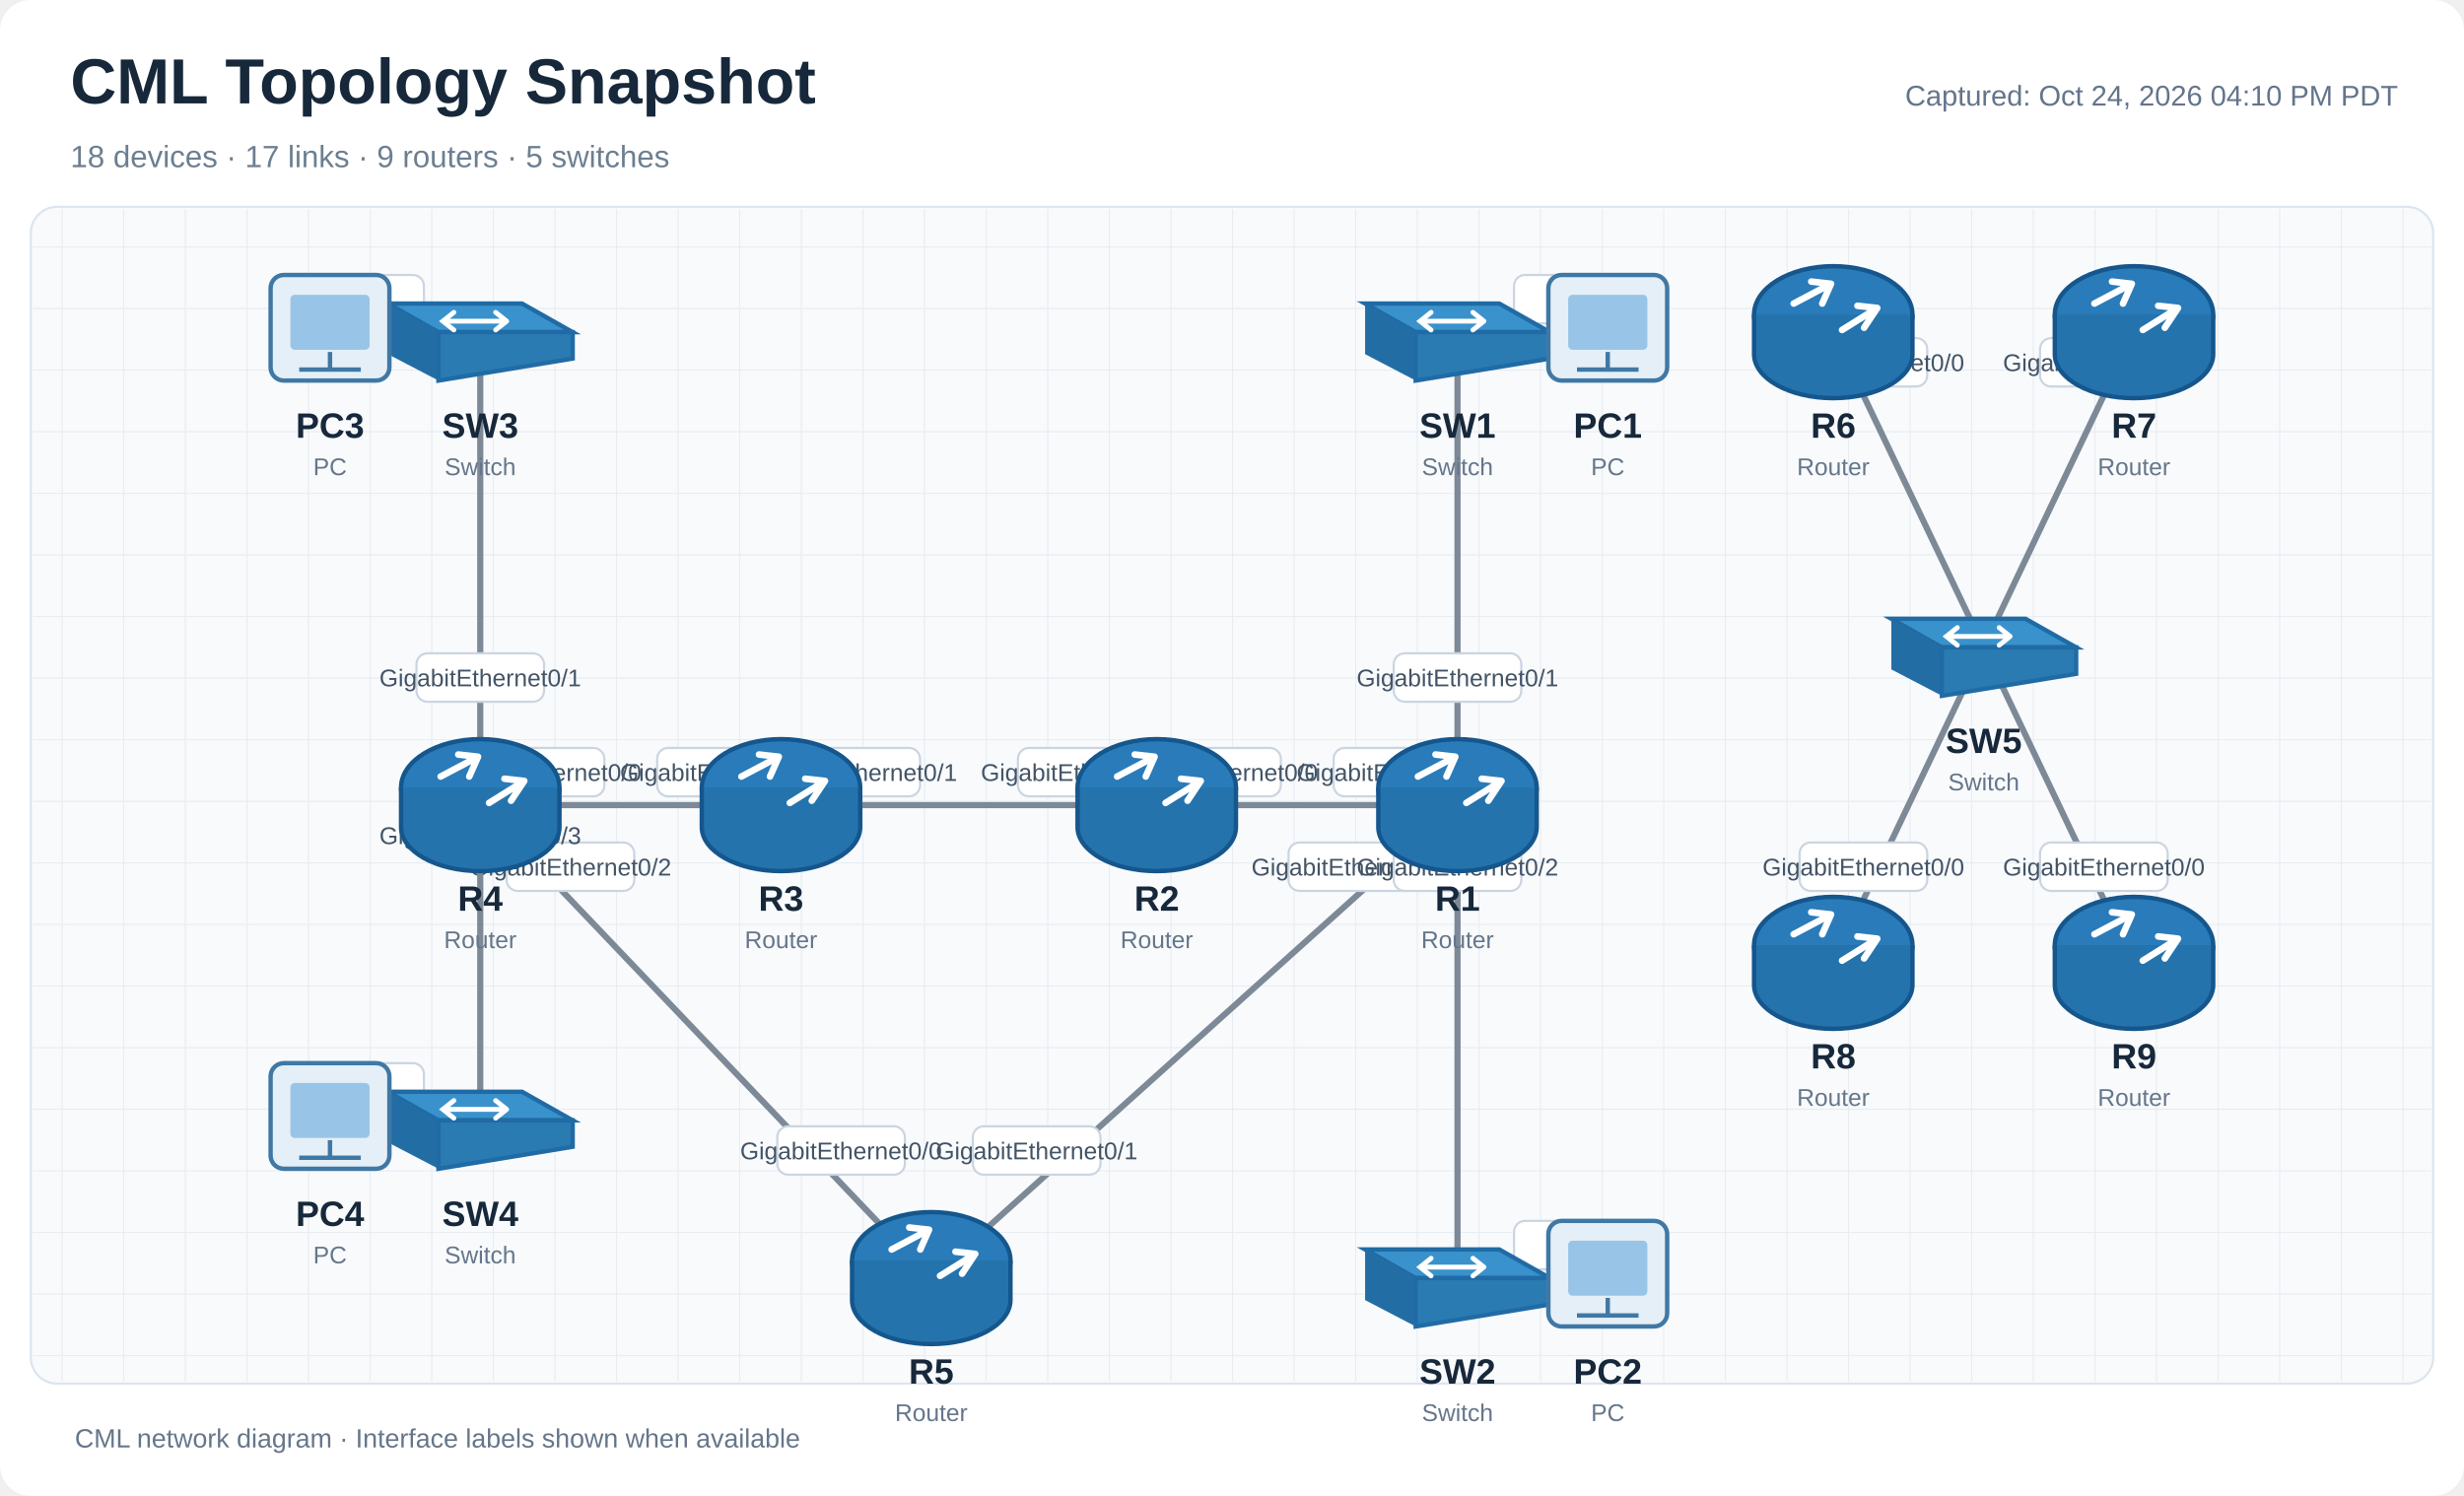
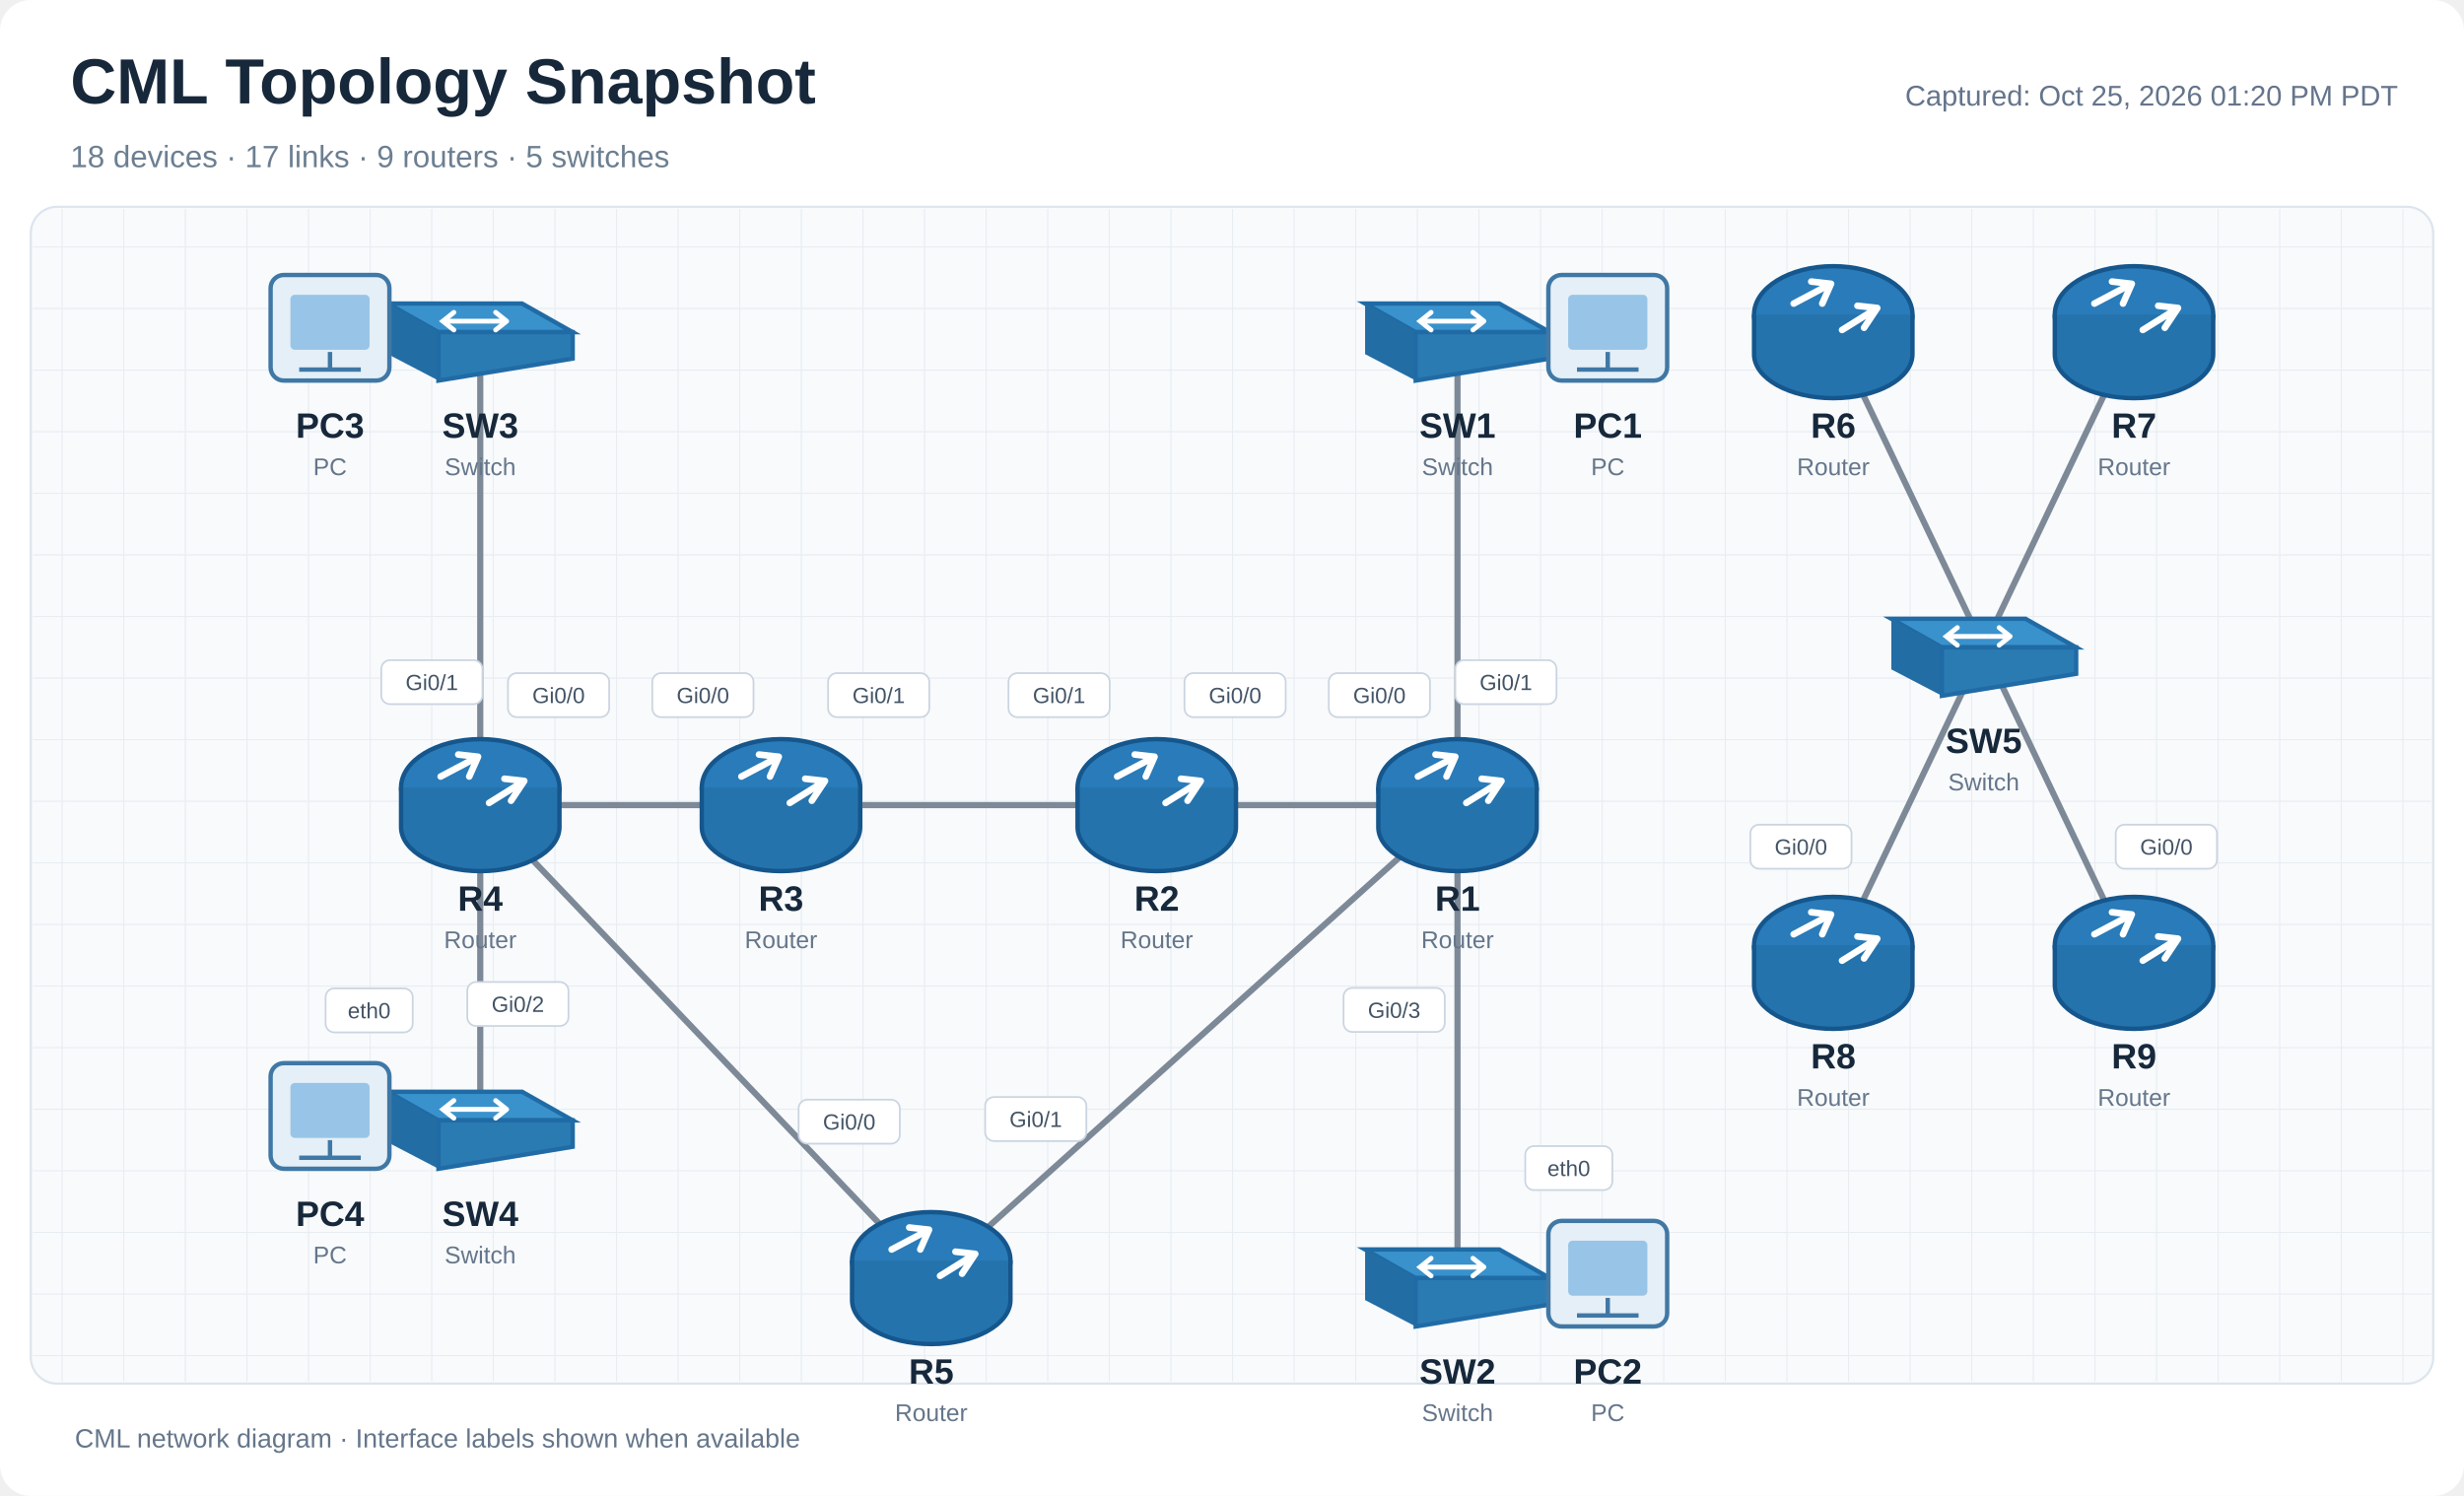
<svg xmlns="http://www.w3.org/2000/svg" width="1120" height="680" viewBox="0 0 1120 680" data-nodes="18" data-links="17" data-routers="9" data-switches="5">
  <defs>
    <pattern id="grid" width="28" height="28" patternUnits="userSpaceOnUse">
      <path d="M28 0H0V28" fill="none" stroke="#e8edf2" stroke-width="1" />
    </pattern>
  </defs>
  <rect width="1120" height="680" rx="14" fill="#fff" />
  <rect x="14" y="94" width="1092" height="535" rx="12" fill="#f8fafc" stroke="#dce5ed" />
  <rect x="15" y="95" width="1090" height="533" rx="12" fill="url(#grid)" />
  <text x="32" y="47" font-family="Arial,Segoe UI,sans-serif" font-size="29" font-weight="700" fill="#17283b">CML Topology Snapshot</text>
  <text x="32" y="76" font-family="Arial,Segoe UI,sans-serif" font-size="14" fill="#6c7f91">18 devices  ·  17 links  ·  9 routers  ·  5 switches</text>
-   <text x="1090" y="48" text-anchor="end" font-family="Arial,Segoe UI,sans-serif" font-size="13" fill="#64748b">Captured: Oct 24, 2026 04:10 PM PDT</text>
+   <text x="1090" y="48" text-anchor="end" font-family="Arial,Segoe UI,sans-serif" font-size="13" fill="#64748b">Captured: Oct 25, 2026 01:20 PM PDT</text>
  <line x1="662.5" y1="366.0" x2="525.8" y2="366.0" stroke="#7d8997" stroke-width="2.8" />
-   <rect x="606.2" y="340.0" width="58" height="22" rx="5" fill="#fff" stroke="#cbd5e1" />
-   <text x="635.2" y="355.0" text-anchor="middle" font-family="Arial,Segoe UI,sans-serif" font-size="11" fill="#435466">GigabitEthernet0/0</text>
-   <rect x="524.2" y="340.0" width="58" height="22" rx="5" fill="#fff" stroke="#cbd5e1" />
-   <text x="553.2" y="355.0" text-anchor="middle" font-family="Arial,Segoe UI,sans-serif" font-size="11" fill="#435466">GigabitEthernet0/0</text>
  <line x1="525.8" y1="366.0" x2="355.0" y2="366.0" stroke="#7d8997" stroke-width="2.8" />
-   <rect x="462.7" y="340.0" width="58" height="22" rx="5" fill="#fff" stroke="#cbd5e1" />
-   <text x="491.7" y="355.0" text-anchor="middle" font-family="Arial,Segoe UI,sans-serif" font-size="11" fill="#435466">GigabitEthernet0/1</text>
-   <rect x="360.2" y="340.0" width="58" height="22" rx="5" fill="#fff" stroke="#cbd5e1" />
-   <text x="389.2" y="355.0" text-anchor="middle" font-family="Arial,Segoe UI,sans-serif" font-size="11" fill="#435466">GigabitEthernet0/1</text>
  <line x1="355.0" y1="366.0" x2="218.3" y2="366.0" stroke="#7d8997" stroke-width="2.8" />
-   <rect x="298.7" y="340.0" width="58" height="22" rx="5" fill="#fff" stroke="#cbd5e1" />
-   <text x="327.7" y="355.0" text-anchor="middle" font-family="Arial,Segoe UI,sans-serif" font-size="11" fill="#435466">GigabitEthernet0/0</text>
-   <rect x="216.7" y="340.0" width="58" height="22" rx="5" fill="#fff" stroke="#cbd5e1" />
-   <text x="245.7" y="355.0" text-anchor="middle" font-family="Arial,Segoe UI,sans-serif" font-size="11" fill="#435466">GigabitEthernet0/0</text>
  <line x1="662.5" y1="366.0" x2="423.3" y2="581.0" stroke="#7d8997" stroke-width="2.8" />
-   <rect x="585.7" y="383.0" width="58" height="22" rx="5" fill="#fff" stroke="#cbd5e1" />
-   <text x="614.7" y="398.0" text-anchor="middle" font-family="Arial,Segoe UI,sans-serif" font-size="11" fill="#435466">GigabitEthernet0/3</text>
-   <rect x="442.2" y="512.0" width="58" height="22" rx="5" fill="#fff" stroke="#cbd5e1" />
-   <text x="471.2" y="527.0" text-anchor="middle" font-family="Arial,Segoe UI,sans-serif" font-size="11" fill="#435466">GigabitEthernet0/1</text>
  <line x1="218.3" y1="366.0" x2="423.3" y2="581.0" stroke="#7d8997" stroke-width="2.8" />
-   <rect x="230.3" y="383.0" width="58" height="22" rx="5" fill="#fff" stroke="#cbd5e1" />
-   <text x="259.3" y="398.0" text-anchor="middle" font-family="Arial,Segoe UI,sans-serif" font-size="11" fill="#435466">GigabitEthernet0/2</text>
-   <rect x="353.3" y="512.0" width="58" height="22" rx="5" fill="#fff" stroke="#cbd5e1" />
-   <text x="382.3" y="527.0" text-anchor="middle" font-family="Arial,Segoe UI,sans-serif" font-size="11" fill="#435466">GigabitEthernet0/0</text>
  <line x1="662.5" y1="366.0" x2="662.5" y2="151.0" stroke="#7d8997" stroke-width="2.8" />
-   <rect x="633.5" y="297.0" width="58" height="22" rx="5" fill="#fff" stroke="#cbd5e1" />
-   <text x="662.5" y="312.0" text-anchor="middle" font-family="Arial,Segoe UI,sans-serif" font-size="11" fill="#435466">GigabitEthernet0/1</text>
  <line x1="662.5" y1="366.0" x2="662.5" y2="581.0" stroke="#7d8997" stroke-width="2.8" />
-   <rect x="633.5" y="383.0" width="58" height="22" rx="5" fill="#fff" stroke="#cbd5e1" />
-   <text x="662.5" y="398.0" text-anchor="middle" font-family="Arial,Segoe UI,sans-serif" font-size="11" fill="#435466">GigabitEthernet0/2</text>
  <line x1="218.3" y1="366.0" x2="218.3" y2="151.0" stroke="#7d8997" stroke-width="2.8" />
-   <rect x="189.3" y="297.0" width="58" height="22" rx="5" fill="#fff" stroke="#cbd5e1" />
-   <text x="218.3" y="312.0" text-anchor="middle" font-family="Arial,Segoe UI,sans-serif" font-size="11" fill="#435466">GigabitEthernet0/1</text>
  <line x1="662.5" y1="151.0" x2="730.8" y2="151.0" stroke="#7d8997" stroke-width="2.8" />
-   <rect x="688.2" y="125.0" width="58" height="22" rx="5" fill="#fff" stroke="#cbd5e1" />
-   <text x="717.2" y="140.0" text-anchor="middle" font-family="Arial,Segoe UI,sans-serif" font-size="11" fill="#435466">eth0</text>
  <line x1="662.5" y1="581.0" x2="730.8" y2="581.0" stroke="#7d8997" stroke-width="2.8" />
-   <rect x="688.2" y="555.0" width="58" height="22" rx="5" fill="#fff" stroke="#cbd5e1" />
-   <text x="717.2" y="570.0" text-anchor="middle" font-family="Arial,Segoe UI,sans-serif" font-size="11" fill="#435466">eth0</text>
  <line x1="218.3" y1="151.0" x2="150.0" y2="151.0" stroke="#7d8997" stroke-width="2.8" />
-   <rect x="134.7" y="125.0" width="58" height="22" rx="5" fill="#fff" stroke="#cbd5e1" />
-   <text x="163.7" y="140.0" text-anchor="middle" font-family="Arial,Segoe UI,sans-serif" font-size="11" fill="#435466">eth0</text>
  <line x1="218.3" y1="366.0" x2="218.3" y2="509.3" stroke="#7d8997" stroke-width="2.8" />
-   <rect x="189.3" y="368.7" width="58" height="22" rx="5" fill="#fff" stroke="#cbd5e1" />
-   <text x="218.3" y="383.7" text-anchor="middle" font-family="Arial,Segoe UI,sans-serif" font-size="11" fill="#435466">GigabitEthernet0/3</text>
  <line x1="218.3" y1="509.3" x2="150.0" y2="509.3" stroke="#7d8997" stroke-width="2.8" />
-   <rect x="134.7" y="483.3" width="58" height="22" rx="5" fill="#fff" stroke="#cbd5e1" />
-   <text x="163.7" y="498.3" text-anchor="middle" font-family="Arial,Segoe UI,sans-serif" font-size="11" fill="#435466">eth0</text>
  <line x1="833.3" y1="151.0" x2="901.7" y2="294.3" stroke="#7d8997" stroke-width="2.8" />
-   <rect x="818.0" y="153.7" width="58" height="22" rx="5" fill="#fff" stroke="#cbd5e1" />
-   <text x="847.0" y="168.7" text-anchor="middle" font-family="Arial,Segoe UI,sans-serif" font-size="11" fill="#435466">GigabitEthernet0/0</text>
  <line x1="970.0" y1="151.0" x2="901.7" y2="294.3" stroke="#7d8997" stroke-width="2.8" />
-   <rect x="927.3" y="153.7" width="58" height="22" rx="5" fill="#fff" stroke="#cbd5e1" />
-   <text x="956.3" y="168.7" text-anchor="middle" font-family="Arial,Segoe UI,sans-serif" font-size="11" fill="#435466">GigabitEthernet0/0</text>
  <line x1="833.3" y1="437.7" x2="901.7" y2="294.3" stroke="#7d8997" stroke-width="2.8" />
-   <rect x="818.0" y="383.0" width="58" height="22" rx="5" fill="#fff" stroke="#cbd5e1" />
-   <text x="847.0" y="398.0" text-anchor="middle" font-family="Arial,Segoe UI,sans-serif" font-size="11" fill="#435466">GigabitEthernet0/0</text>
  <line x1="970.0" y1="437.7" x2="901.7" y2="294.3" stroke="#7d8997" stroke-width="2.8" />
-   <rect x="927.3" y="383.0" width="58" height="22" rx="5" fill="#fff" stroke="#cbd5e1" />
-   <text x="956.3" y="398.0" text-anchor="middle" font-family="Arial,Segoe UI,sans-serif" font-size="11" fill="#435466">GigabitEthernet0/0</text>
  <g transform="translate(662.5,366.0)">
    <ellipse cx="0" cy="-8" rx="36" ry="22" fill="#297bb9" stroke="#15568c" stroke-width="2" />
    <rect x="-36" y="-8" width="72" height="18" fill="#2473ad" />
    <path d="M-36 -8 V10 A36 20 0 0 0 36 10 V-8" fill="#2473ad" stroke="#15568c" stroke-width="2" />
    <path d="M-18 -13 L-1 -22 M-1 -22 l-4 9 M-1 -22 l-9 -1 M4 -1 L20 -11 M20 -11 l-6 9 M20 -11 l-9 -1" stroke="#fff" stroke-width="3" stroke-linecap="round" fill="none" />
    <text x="0" y="48" text-anchor="middle" font-family="Arial,Segoe UI,sans-serif" font-size="16" font-weight="700" fill="#17283b">R1</text>
    <text x="0" y="65" text-anchor="middle" font-family="Arial,Segoe UI,sans-serif" font-size="11" fill="#65768a">Router</text>
  </g>
  <g transform="translate(525.8,366.0)">
    <ellipse cx="0" cy="-8" rx="36" ry="22" fill="#297bb9" stroke="#15568c" stroke-width="2" />
    <rect x="-36" y="-8" width="72" height="18" fill="#2473ad" />
    <path d="M-36 -8 V10 A36 20 0 0 0 36 10 V-8" fill="#2473ad" stroke="#15568c" stroke-width="2" />
    <path d="M-18 -13 L-1 -22 M-1 -22 l-4 9 M-1 -22 l-9 -1 M4 -1 L20 -11 M20 -11 l-6 9 M20 -11 l-9 -1" stroke="#fff" stroke-width="3" stroke-linecap="round" fill="none" />
    <text x="0" y="48" text-anchor="middle" font-family="Arial,Segoe UI,sans-serif" font-size="16" font-weight="700" fill="#17283b">R2</text>
    <text x="0" y="65" text-anchor="middle" font-family="Arial,Segoe UI,sans-serif" font-size="11" fill="#65768a">Router</text>
  </g>
  <g transform="translate(355.0,366.0)">
    <ellipse cx="0" cy="-8" rx="36" ry="22" fill="#297bb9" stroke="#15568c" stroke-width="2" />
    <rect x="-36" y="-8" width="72" height="18" fill="#2473ad" />
    <path d="M-36 -8 V10 A36 20 0 0 0 36 10 V-8" fill="#2473ad" stroke="#15568c" stroke-width="2" />
    <path d="M-18 -13 L-1 -22 M-1 -22 l-4 9 M-1 -22 l-9 -1 M4 -1 L20 -11 M20 -11 l-6 9 M20 -11 l-9 -1" stroke="#fff" stroke-width="3" stroke-linecap="round" fill="none" />
    <text x="0" y="48" text-anchor="middle" font-family="Arial,Segoe UI,sans-serif" font-size="16" font-weight="700" fill="#17283b">R3</text>
    <text x="0" y="65" text-anchor="middle" font-family="Arial,Segoe UI,sans-serif" font-size="11" fill="#65768a">Router</text>
  </g>
  <g transform="translate(218.3,366.0)">
    <ellipse cx="0" cy="-8" rx="36" ry="22" fill="#297bb9" stroke="#15568c" stroke-width="2" />
    <rect x="-36" y="-8" width="72" height="18" fill="#2473ad" />
    <path d="M-36 -8 V10 A36 20 0 0 0 36 10 V-8" fill="#2473ad" stroke="#15568c" stroke-width="2" />
    <path d="M-18 -13 L-1 -22 M-1 -22 l-4 9 M-1 -22 l-9 -1 M4 -1 L20 -11 M20 -11 l-6 9 M20 -11 l-9 -1" stroke="#fff" stroke-width="3" stroke-linecap="round" fill="none" />
    <text x="0" y="48" text-anchor="middle" font-family="Arial,Segoe UI,sans-serif" font-size="16" font-weight="700" fill="#17283b">R4</text>
    <text x="0" y="65" text-anchor="middle" font-family="Arial,Segoe UI,sans-serif" font-size="11" fill="#65768a">Router</text>
  </g>
  <g transform="translate(423.3,581.0)">
    <ellipse cx="0" cy="-8" rx="36" ry="22" fill="#297bb9" stroke="#15568c" stroke-width="2" />
    <rect x="-36" y="-8" width="72" height="18" fill="#2473ad" />
    <path d="M-36 -8 V10 A36 20 0 0 0 36 10 V-8" fill="#2473ad" stroke="#15568c" stroke-width="2" />
    <path d="M-18 -13 L-1 -22 M-1 -22 l-4 9 M-1 -22 l-9 -1 M4 -1 L20 -11 M20 -11 l-6 9 M20 -11 l-9 -1" stroke="#fff" stroke-width="3" stroke-linecap="round" fill="none" />
    <text x="0" y="48" text-anchor="middle" font-family="Arial,Segoe UI,sans-serif" font-size="16" font-weight="700" fill="#17283b">R5</text>
    <text x="0" y="65" text-anchor="middle" font-family="Arial,Segoe UI,sans-serif" font-size="11" fill="#65768a">Router</text>
  </g>
  <g transform="translate(662.5,151.0)">
    <path d="M-42 -13 L19 -13 L42 0 L-19 0Z" fill="#3a92cc" stroke="#206ba5" stroke-width="2" />
    <path d="M-42 -13 V10 L-19 22 V0Z" fill="#236da5" />
    <path d="M-19 0 L42 0 V12 L-19 22Z" fill="#2b7bb3" stroke="#206ba5" stroke-width="2" />
    <path d="M-17 -5 H12 M-12 -9 l-5 4 5 4 M12 -5 l-5 -4 M12 -5 l-5 4" fill="none" stroke="#fff" stroke-width="2.2" stroke-linecap="round" />
    <text x="0" y="48" text-anchor="middle" font-family="Arial,Segoe UI,sans-serif" font-size="16" font-weight="700" fill="#17283b">SW1</text>
    <text x="0" y="65" text-anchor="middle" font-family="Arial,Segoe UI,sans-serif" font-size="11" fill="#65768a">Switch</text>
  </g>
  <g transform="translate(662.5,581.0)">
    <path d="M-42 -13 L19 -13 L42 0 L-19 0Z" fill="#3a92cc" stroke="#206ba5" stroke-width="2" />
    <path d="M-42 -13 V10 L-19 22 V0Z" fill="#236da5" />
    <path d="M-19 0 L42 0 V12 L-19 22Z" fill="#2b7bb3" stroke="#206ba5" stroke-width="2" />
    <path d="M-17 -5 H12 M-12 -9 l-5 4 5 4 M12 -5 l-5 -4 M12 -5 l-5 4" fill="none" stroke="#fff" stroke-width="2.2" stroke-linecap="round" />
    <text x="0" y="48" text-anchor="middle" font-family="Arial,Segoe UI,sans-serif" font-size="16" font-weight="700" fill="#17283b">SW2</text>
    <text x="0" y="65" text-anchor="middle" font-family="Arial,Segoe UI,sans-serif" font-size="11" fill="#65768a">Switch</text>
  </g>
  <g transform="translate(218.3,151.0)">
    <path d="M-42 -13 L19 -13 L42 0 L-19 0Z" fill="#3a92cc" stroke="#206ba5" stroke-width="2" />
    <path d="M-42 -13 V10 L-19 22 V0Z" fill="#236da5" />
    <path d="M-19 0 L42 0 V12 L-19 22Z" fill="#2b7bb3" stroke="#206ba5" stroke-width="2" />
    <path d="M-17 -5 H12 M-12 -9 l-5 4 5 4 M12 -5 l-5 -4 M12 -5 l-5 4" fill="none" stroke="#fff" stroke-width="2.2" stroke-linecap="round" />
    <text x="0" y="48" text-anchor="middle" font-family="Arial,Segoe UI,sans-serif" font-size="16" font-weight="700" fill="#17283b">SW3</text>
    <text x="0" y="65" text-anchor="middle" font-family="Arial,Segoe UI,sans-serif" font-size="11" fill="#65768a">Switch</text>
  </g>
  <g transform="translate(730.8,151.0)">
    <rect x="-27" y="-26" width="54" height="48" rx="6" fill="#e5eff7" stroke="#4078a5" stroke-width="2" />
    <rect x="-18" y="-17" width="36" height="25" rx="2" fill="#98c5e7" />
    <path d="M0 9 V17 M-14 17 H14" stroke="#4078a5" stroke-width="2" />
    <text x="0" y="48" text-anchor="middle" font-family="Arial,Segoe UI,sans-serif" font-size="16" font-weight="700" fill="#17283b">PC1</text>
    <text x="0" y="65" text-anchor="middle" font-family="Arial,Segoe UI,sans-serif" font-size="11" fill="#65768a">PC</text>
  </g>
  <g transform="translate(730.8,581.0)">
    <rect x="-27" y="-26" width="54" height="48" rx="6" fill="#e5eff7" stroke="#4078a5" stroke-width="2" />
    <rect x="-18" y="-17" width="36" height="25" rx="2" fill="#98c5e7" />
    <path d="M0 9 V17 M-14 17 H14" stroke="#4078a5" stroke-width="2" />
    <text x="0" y="48" text-anchor="middle" font-family="Arial,Segoe UI,sans-serif" font-size="16" font-weight="700" fill="#17283b">PC2</text>
    <text x="0" y="65" text-anchor="middle" font-family="Arial,Segoe UI,sans-serif" font-size="11" fill="#65768a">PC</text>
  </g>
  <g transform="translate(150.0,151.0)">
    <rect x="-27" y="-26" width="54" height="48" rx="6" fill="#e5eff7" stroke="#4078a5" stroke-width="2" />
    <rect x="-18" y="-17" width="36" height="25" rx="2" fill="#98c5e7" />
    <path d="M0 9 V17 M-14 17 H14" stroke="#4078a5" stroke-width="2" />
    <text x="0" y="48" text-anchor="middle" font-family="Arial,Segoe UI,sans-serif" font-size="16" font-weight="700" fill="#17283b">PC3</text>
    <text x="0" y="65" text-anchor="middle" font-family="Arial,Segoe UI,sans-serif" font-size="11" fill="#65768a">PC</text>
  </g>
  <g transform="translate(218.3,509.3)">
    <path d="M-42 -13 L19 -13 L42 0 L-19 0Z" fill="#3a92cc" stroke="#206ba5" stroke-width="2" />
    <path d="M-42 -13 V10 L-19 22 V0Z" fill="#236da5" />
    <path d="M-19 0 L42 0 V12 L-19 22Z" fill="#2b7bb3" stroke="#206ba5" stroke-width="2" />
    <path d="M-17 -5 H12 M-12 -9 l-5 4 5 4 M12 -5 l-5 -4 M12 -5 l-5 4" fill="none" stroke="#fff" stroke-width="2.2" stroke-linecap="round" />
    <text x="0" y="48" text-anchor="middle" font-family="Arial,Segoe UI,sans-serif" font-size="16" font-weight="700" fill="#17283b">SW4</text>
    <text x="0" y="65" text-anchor="middle" font-family="Arial,Segoe UI,sans-serif" font-size="11" fill="#65768a">Switch</text>
  </g>
  <g transform="translate(150.0,509.3)">
    <rect x="-27" y="-26" width="54" height="48" rx="6" fill="#e5eff7" stroke="#4078a5" stroke-width="2" />
    <rect x="-18" y="-17" width="36" height="25" rx="2" fill="#98c5e7" />
    <path d="M0 9 V17 M-14 17 H14" stroke="#4078a5" stroke-width="2" />
    <text x="0" y="48" text-anchor="middle" font-family="Arial,Segoe UI,sans-serif" font-size="16" font-weight="700" fill="#17283b">PC4</text>
    <text x="0" y="65" text-anchor="middle" font-family="Arial,Segoe UI,sans-serif" font-size="11" fill="#65768a">PC</text>
  </g>
  <g transform="translate(833.3,151.0)">
    <ellipse cx="0" cy="-8" rx="36" ry="22" fill="#297bb9" stroke="#15568c" stroke-width="2" />
    <rect x="-36" y="-8" width="72" height="18" fill="#2473ad" />
    <path d="M-36 -8 V10 A36 20 0 0 0 36 10 V-8" fill="#2473ad" stroke="#15568c" stroke-width="2" />
    <path d="M-18 -13 L-1 -22 M-1 -22 l-4 9 M-1 -22 l-9 -1 M4 -1 L20 -11 M20 -11 l-6 9 M20 -11 l-9 -1" stroke="#fff" stroke-width="3" stroke-linecap="round" fill="none" />
    <text x="0" y="48" text-anchor="middle" font-family="Arial,Segoe UI,sans-serif" font-size="16" font-weight="700" fill="#17283b">R6</text>
    <text x="0" y="65" text-anchor="middle" font-family="Arial,Segoe UI,sans-serif" font-size="11" fill="#65768a">Router</text>
  </g>
  <g transform="translate(970.0,151.0)">
    <ellipse cx="0" cy="-8" rx="36" ry="22" fill="#297bb9" stroke="#15568c" stroke-width="2" />
    <rect x="-36" y="-8" width="72" height="18" fill="#2473ad" />
    <path d="M-36 -8 V10 A36 20 0 0 0 36 10 V-8" fill="#2473ad" stroke="#15568c" stroke-width="2" />
    <path d="M-18 -13 L-1 -22 M-1 -22 l-4 9 M-1 -22 l-9 -1 M4 -1 L20 -11 M20 -11 l-6 9 M20 -11 l-9 -1" stroke="#fff" stroke-width="3" stroke-linecap="round" fill="none" />
    <text x="0" y="48" text-anchor="middle" font-family="Arial,Segoe UI,sans-serif" font-size="16" font-weight="700" fill="#17283b">R7</text>
    <text x="0" y="65" text-anchor="middle" font-family="Arial,Segoe UI,sans-serif" font-size="11" fill="#65768a">Router</text>
  </g>
  <g transform="translate(833.3,437.7)">
    <ellipse cx="0" cy="-8" rx="36" ry="22" fill="#297bb9" stroke="#15568c" stroke-width="2" />
    <rect x="-36" y="-8" width="72" height="18" fill="#2473ad" />
    <path d="M-36 -8 V10 A36 20 0 0 0 36 10 V-8" fill="#2473ad" stroke="#15568c" stroke-width="2" />
    <path d="M-18 -13 L-1 -22 M-1 -22 l-4 9 M-1 -22 l-9 -1 M4 -1 L20 -11 M20 -11 l-6 9 M20 -11 l-9 -1" stroke="#fff" stroke-width="3" stroke-linecap="round" fill="none" />
    <text x="0" y="48" text-anchor="middle" font-family="Arial,Segoe UI,sans-serif" font-size="16" font-weight="700" fill="#17283b">R8</text>
    <text x="0" y="65" text-anchor="middle" font-family="Arial,Segoe UI,sans-serif" font-size="11" fill="#65768a">Router</text>
  </g>
  <g transform="translate(970.0,437.7)">
    <ellipse cx="0" cy="-8" rx="36" ry="22" fill="#297bb9" stroke="#15568c" stroke-width="2" />
    <rect x="-36" y="-8" width="72" height="18" fill="#2473ad" />
    <path d="M-36 -8 V10 A36 20 0 0 0 36 10 V-8" fill="#2473ad" stroke="#15568c" stroke-width="2" />
    <path d="M-18 -13 L-1 -22 M-1 -22 l-4 9 M-1 -22 l-9 -1 M4 -1 L20 -11 M20 -11 l-6 9 M20 -11 l-9 -1" stroke="#fff" stroke-width="3" stroke-linecap="round" fill="none" />
    <text x="0" y="48" text-anchor="middle" font-family="Arial,Segoe UI,sans-serif" font-size="16" font-weight="700" fill="#17283b">R9</text>
    <text x="0" y="65" text-anchor="middle" font-family="Arial,Segoe UI,sans-serif" font-size="11" fill="#65768a">Router</text>
  </g>
  <g transform="translate(901.7,294.3)">
    <path d="M-42 -13 L19 -13 L42 0 L-19 0Z" fill="#3a92cc" stroke="#206ba5" stroke-width="2" />
    <path d="M-42 -13 V10 L-19 22 V0Z" fill="#236da5" />
    <path d="M-19 0 L42 0 V12 L-19 22Z" fill="#2b7bb3" stroke="#206ba5" stroke-width="2" />
    <path d="M-17 -5 H12 M-12 -9 l-5 4 5 4 M12 -5 l-5 -4 M12 -5 l-5 4" fill="none" stroke="#fff" stroke-width="2.2" stroke-linecap="round" />
    <text x="0" y="48" text-anchor="middle" font-family="Arial,Segoe UI,sans-serif" font-size="16" font-weight="700" fill="#17283b">SW5</text>
    <text x="0" y="65" text-anchor="middle" font-family="Arial,Segoe UI,sans-serif" font-size="11" fill="#65768a">Switch</text>
  </g>
+   <rect x="604.0" y="306.0" width="46.0" height="20" rx="4" fill="#ffffff" stroke="#cbd5e1" stroke-width="0.8" />
+   <text x="627.0" y="319.6" text-anchor="middle" font-family="Arial,Segoe UI,sans-serif" font-size="10" fill="#435466">Gi0/0</text>
+   <rect x="538.4" y="306.0" width="46.0" height="20" rx="4" fill="#ffffff" stroke="#cbd5e1" stroke-width="0.8" />
+   <text x="561.4" y="319.6" text-anchor="middle" font-family="Arial,Segoe UI,sans-serif" font-size="10" fill="#435466">Gi0/0</text>
+   <rect x="458.4" y="306.0" width="46.0" height="20" rx="4" fill="#ffffff" stroke="#cbd5e1" stroke-width="0.8" />
+   <text x="481.4" y="319.6" text-anchor="middle" font-family="Arial,Segoe UI,sans-serif" font-size="10" fill="#435466">Gi0/1</text>
+   <rect x="376.4" y="306.0" width="46.0" height="20" rx="4" fill="#ffffff" stroke="#cbd5e1" stroke-width="0.8" />
+   <text x="399.4" y="319.6" text-anchor="middle" font-family="Arial,Segoe UI,sans-serif" font-size="10" fill="#435466">Gi0/1</text>
+   <rect x="296.5" y="306.0" width="46.0" height="20" rx="4" fill="#ffffff" stroke="#cbd5e1" stroke-width="0.8" />
+   <text x="319.5" y="319.6" text-anchor="middle" font-family="Arial,Segoe UI,sans-serif" font-size="10" fill="#435466">Gi0/0</text>
+   <rect x="230.9" y="306.0" width="46.0" height="20" rx="4" fill="#ffffff" stroke="#cbd5e1" stroke-width="0.8" />
+   <text x="253.9" y="319.6" text-anchor="middle" font-family="Arial,Segoe UI,sans-serif" font-size="10" fill="#435466">Gi0/0</text>
+   <rect x="610.7" y="449.1" width="46.0" height="20" rx="4" fill="#ffffff" stroke="#cbd5e1" stroke-width="0.8" />
+   <text x="633.7" y="462.7" text-anchor="middle" font-family="Arial,Segoe UI,sans-serif" font-size="10" fill="#435466">Gi0/3</text>
+   <rect x="447.8" y="498.7" width="46.0" height="20" rx="4" fill="#ffffff" stroke="#cbd5e1" stroke-width="0.8" />
+   <text x="470.8" y="512.3" text-anchor="middle" font-family="Arial,Segoe UI,sans-serif" font-size="10" fill="#435466">Gi0/1</text>
+   <rect x="212.4" y="446.4" width="46.0" height="20" rx="4" fill="#ffffff" stroke="#cbd5e1" stroke-width="0.8" />
+   <text x="235.4" y="460.0" text-anchor="middle" font-family="Arial,Segoe UI,sans-serif" font-size="10" fill="#435466">Gi0/2</text>
+   <rect x="363.0" y="499.9" width="46.0" height="20" rx="4" fill="#ffffff" stroke="#cbd5e1" stroke-width="0.8" />
+   <text x="386.0" y="513.5" text-anchor="middle" font-family="Arial,Segoe UI,sans-serif" font-size="10" fill="#435466">Gi0/0</text>
+   <rect x="661.5" y="300.1" width="46.0" height="20" rx="4" fill="#ffffff" stroke="#cbd5e1" stroke-width="0.8" />
+   <text x="684.5" y="313.7" text-anchor="middle" font-family="Arial,Segoe UI,sans-serif" font-size="10" fill="#435466">Gi0/1</text>
+   <rect x="173.3" y="300.1" width="46.0" height="20" rx="4" fill="#ffffff" stroke="#cbd5e1" stroke-width="0.8" />
+   <text x="196.3" y="313.7" text-anchor="middle" font-family="Arial,Segoe UI,sans-serif" font-size="10" fill="#435466">Gi0/1</text>
+   <rect x="693.3" y="521.0" width="39.6" height="20" rx="4" fill="#ffffff" stroke="#cbd5e1" stroke-width="0.8" />
+   <text x="713.1" y="534.6" text-anchor="middle" font-family="Arial,Segoe UI,sans-serif" font-size="10" fill="#435466">eth0</text>
+   <rect x="148.0" y="449.3" width="39.6" height="20" rx="4" fill="#ffffff" stroke="#cbd5e1" stroke-width="0.8" />
+   <text x="167.8" y="462.9" text-anchor="middle" font-family="Arial,Segoe UI,sans-serif" font-size="10" fill="#435466">eth0</text>
+   <rect x="795.6" y="374.9" width="46.0" height="20" rx="4" fill="#ffffff" stroke="#cbd5e1" stroke-width="0.8" />
+   <text x="818.6" y="388.5" text-anchor="middle" font-family="Arial,Segoe UI,sans-serif" font-size="10" fill="#435466">Gi0/0</text>
+   <rect x="961.7" y="374.9" width="46.0" height="20" rx="4" fill="#ffffff" stroke="#cbd5e1" stroke-width="0.8" />
+   <text x="984.7" y="388.5" text-anchor="middle" font-family="Arial,Segoe UI,sans-serif" font-size="10" fill="#435466">Gi0/0</text>
  <text x="34" y="658" font-family="Arial,Segoe UI,sans-serif" font-size="12" fill="#65768a">CML network diagram · Interface labels shown when available</text>
</svg>
